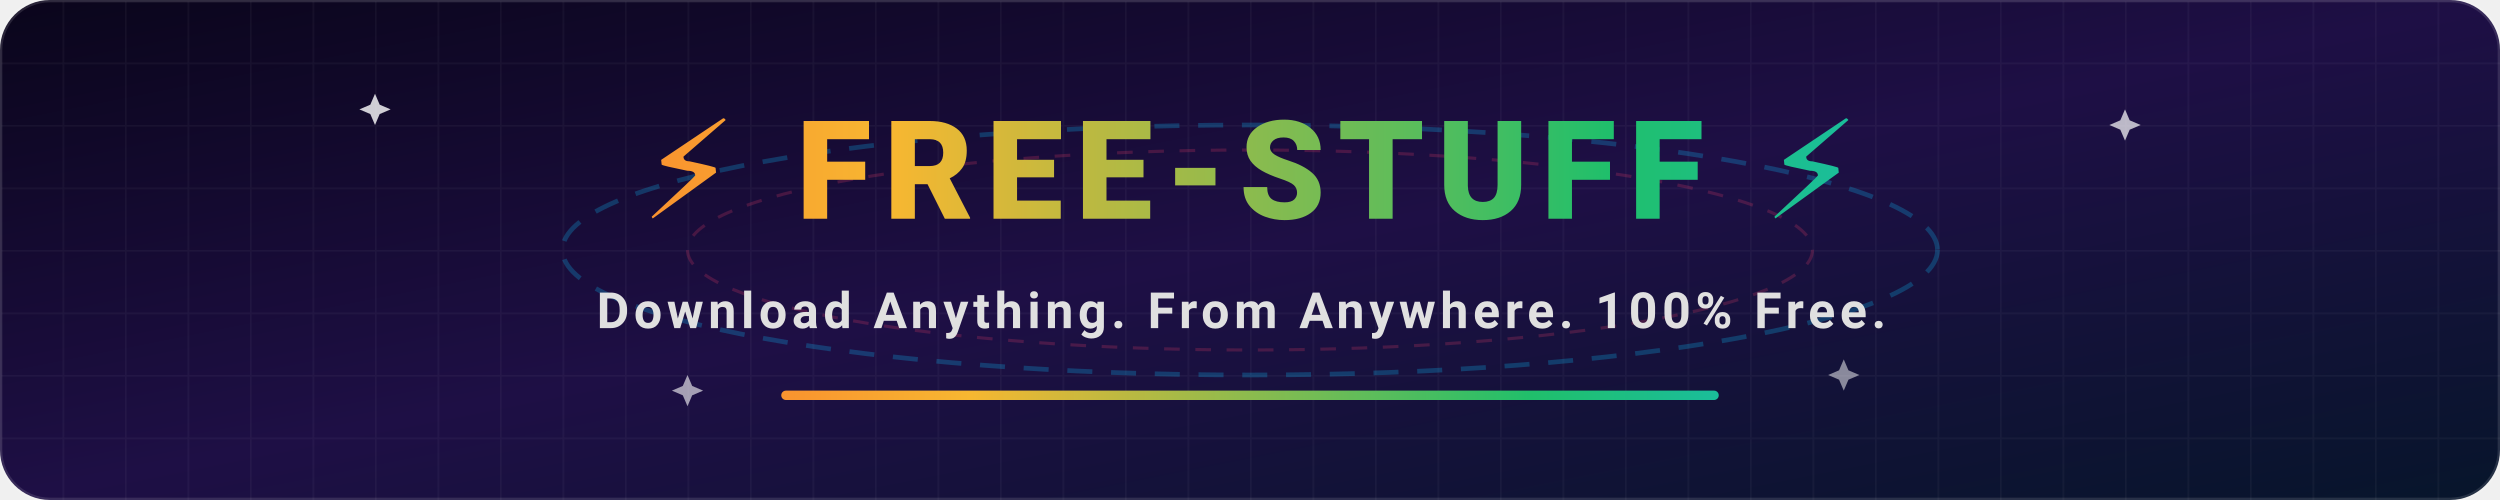
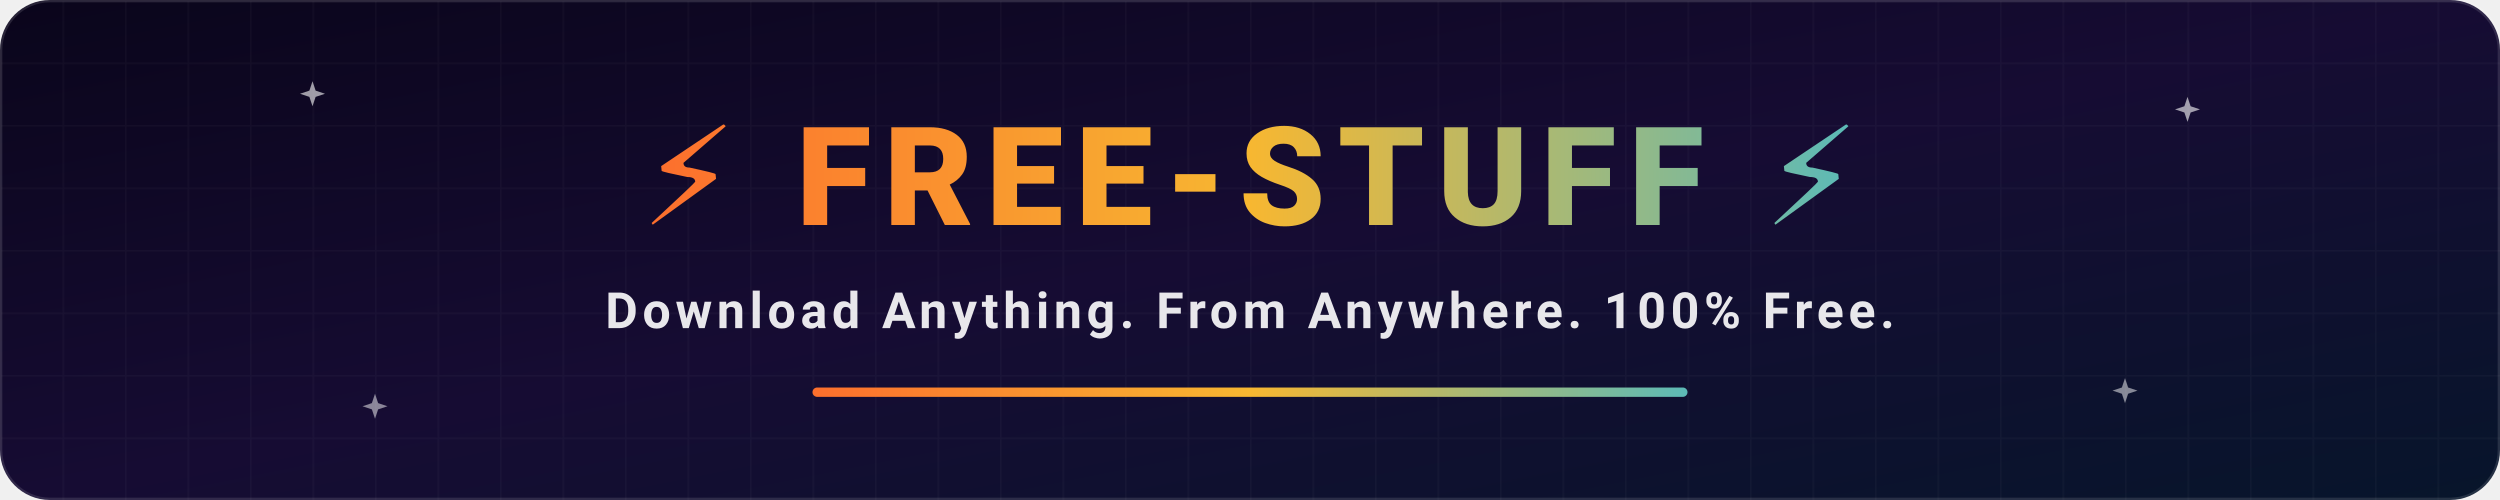
<svg xmlns="http://www.w3.org/2000/svg" viewBox="0 0 800 160" width="100%" height="160">
  <defs>
    <linearGradient id="fsBgGrad" x1="0%" y1="0%" x2="100%" y2="100%">
      <stop offset="0%" stop-color="#0a051b">
        <animate attributeName="stop-color" values="#0a051b;#1a0a3a;#081b3b;#0a051b" dur="10s" repeatCount="indefinite" />
      </stop>
-       <stop offset="50%" stop-color="#1e0f45">
-         <animate attributeName="stop-color" values="#1e0f45;#0d2a4a;#2d0f5e;#1e0f45" dur="10s" repeatCount="indefinite" />
+       <stop offset="50%" stop-color="#160c33">
+         <animate attributeName="stop-color" values="#160c33;#0d2a4a;#230c45;#160c33" dur="10s" repeatCount="indefinite" />
      </stop>
      <stop offset="100%" stop-color="#07152b">
        <animate attributeName="stop-color" values="#07152b;#25073f;#07152b" dur="10s" repeatCount="indefinite" />
      </stop>
    </linearGradient>
    <linearGradient id="fsTextGrad" x1="-100%" y1="0%" x2="200%" y2="0%">
      <stop offset="0%" stop-color="#ff416c">
        <animate attributeName="offset" values="-1;2" dur="4s" repeatCount="indefinite" />
      </stop>
-       <stop offset="20%" stop-color="#ff4b2b">
-         <animate attributeName="offset" values="-0.8;2.2" dur="4s" repeatCount="indefinite" />
+       <stop offset="25%" stop-color="#ff4b2b">
+         <animate attributeName="offset" values="-0.75;2.25" dur="4s" repeatCount="indefinite" />
      </stop>
-       <stop offset="40%" stop-color="#f7b731">
-         <animate attributeName="offset" values="-0.6;2.4" dur="4s" repeatCount="indefinite" />
+       <stop offset="50%" stop-color="#f7b731">
+         <animate attributeName="offset" values="-0.5;2.5" dur="4s" repeatCount="indefinite" />
      </stop>
-       <stop offset="60%" stop-color="#20bf6b">
-         <animate attributeName="offset" values="-0.4;2.6" dur="4s" repeatCount="indefinite" />
-       </stop>
-       <stop offset="80%" stop-color="#0fbcf9">
-         <animate attributeName="offset" values="-0.2;2.8" dur="4s" repeatCount="indefinite" />
+       <stop offset="75%" stop-color="#0fbcf9">
+         <animate attributeName="offset" values="-0.25;2.75" dur="4s" repeatCount="indefinite" />
      </stop>
      <stop offset="100%" stop-color="#a55eea">
        <animate attributeName="offset" values="0;3" dur="4s" repeatCount="indefinite" />
      </stop>
    </linearGradient>
    <pattern id="fsGrid" width="20" height="20" patternUnits="userSpaceOnUse">
-       <path d="M 20 0 L 0 0 0 20" fill="none" stroke="rgba(255, 255, 255, 0.04)" stroke-width="1" />
+       <path d="M 20 0 L 0 0 0 20" fill="none" stroke="rgba(255, 255, 255, 0.03)" stroke-width="1" />
    </pattern>
-     <polygon id="fsStar" points="0,-5 1.5,-1.5 5,0 1.5,1.5 0,5 -1.5,1.5 -5,0 -1.5,-1.5" fill="#ffffff" />
+     <polygon id="fsStar" points="0,-4 1,-1 4,0 1,1 0,4 -1,1 -4,0 -1,-1" fill="#ffffff" />
  </defs>
  <rect width="800" height="160" rx="16" fill="url(#fsBgGrad)" stroke="rgba(255, 255, 255, 0.12)" stroke-width="1.5" />
  <rect width="800" height="160" rx="16" fill="url(#fsGrid)" />
-   <ellipse cx="400" cy="80" rx="220" ry="40" fill="none" stroke="rgba(15, 188, 249, 0.25)" stroke-width="1.5" stroke-dasharray="8 6">
-     <animateTransform attributeName="transform" type="rotate" values="0 400 80;360 400 80" dur="20s" repeatCount="indefinite" />
-   </ellipse>
-   <ellipse cx="400" cy="80" rx="180" ry="32" fill="none" stroke="rgba(255, 65, 108, 0.2)" stroke-width="1" stroke-dasharray="5 5">
-     <animateTransform attributeName="transform" type="rotate" values="360 400 80;0 400 80" dur="15s" repeatCount="indefinite" />
-   </ellipse>
-   <use href="#fsStar" x="120" y="35" opacity="0.8">
-     <animate attributeName="opacity" values="0.2;1;0.2" dur="3s" repeatCount="indefinite" />
-     <animate attributeName="y" values="35;25;35" dur="3s" repeatCount="indefinite" />
+   <use href="#fsStar" x="100" y="30" opacity="0.6">
+     <animate attributeName="opacity" values="0.2;0.8;0.2" dur="3s" repeatCount="indefinite" />
  </use>
-   <use href="#fsStar" x="680" y="40" opacity="0.7">
+   <use href="#fsStar" x="700" y="35" opacity="0.6">
    <animate attributeName="opacity" values="0.8;0.2;0.8" dur="2.5s" repeatCount="indefinite" />
-     <animate attributeName="y" values="40;50;40" dur="2.5s" repeatCount="indefinite" />
  </use>
-   <use href="#fsStar" x="220" y="125" opacity="0.6">
-     <animate attributeName="opacity" values="0.3;0.9;0.3" dur="4s" repeatCount="indefinite" />
+   <use href="#fsStar" x="120" y="130" opacity="0.5">
+     <animate attributeName="opacity" values="0.3;0.7;0.3" dur="4s" repeatCount="indefinite" />
  </use>
-   <use href="#fsStar" x="590" y="120" opacity="0.5">
-     <animate attributeName="opacity" values="0.9;0.1;0.9" dur="3.5s" repeatCount="indefinite" />
+   <use href="#fsStar" x="680" y="125" opacity="0.5">
+     <animate attributeName="opacity" values="0.7;0.2;0.7" dur="3.5s" repeatCount="indefinite" />
  </use>
-   <line x1="0" y1="80" x2="800" y2="80" stroke="url(#fsTextGrad)" stroke-width="1" opacity="0.3">
-     <animate attributeName="y1" values="20;140;20" dur="6s" repeatCount="indefinite" />
-     <animate attributeName="y2" values="20;140;20" dur="6s" repeatCount="indefinite" />
-     <animate attributeName="opacity" values="0.1;0.4;0.1" dur="6s" repeatCount="indefinite" />
-   </line>
-   <text x="400" y="70" text-anchor="middle" fill="url(#fsTextGrad)" font-family="'Segoe UI', Ubuntu, Roboto, sans-serif" font-size="44" font-weight="900" letter-spacing="4">
+   <text x="400" y="72" text-anchor="middle" fill="url(#fsTextGrad)" font-family="'Segoe UI', Ubuntu, Roboto, sans-serif" font-size="44" font-weight="900" letter-spacing="4">
    ⚡ FREE-STUFF ⚡
  </text>
-   <text x="400" y="105" text-anchor="middle" fill="#e0e0e0" font-family="'Segoe UI', Ubuntu, Roboto, sans-serif" font-size="16" font-weight="600" letter-spacing="1.5">
+   <text x="400" y="105" text-anchor="middle" fill="#ffffff" font-family="'Segoe UI', Ubuntu, Roboto, sans-serif" font-size="16" font-weight="600" letter-spacing="1.5" opacity="0.9">
    Download Anything. From Anywhere. 100% Free.
-     <animate attributeName="opacity" values="1;0.65;1" dur="3.5s" repeatCount="indefinite" />
  </text>
-   <rect x="250" y="125" width="300" height="3" rx="1.5" fill="url(#fsTextGrad)">
-     <animate attributeName="width" values="200;360;200" dur="4s" repeatCount="indefinite" />
-     <animate attributeName="x" values="300;220;300" dur="4s" repeatCount="indefinite" />
-   </rect>
+   <rect x="260" y="124" width="280" height="3" rx="1.5" fill="url(#fsTextGrad)" />
</svg>
